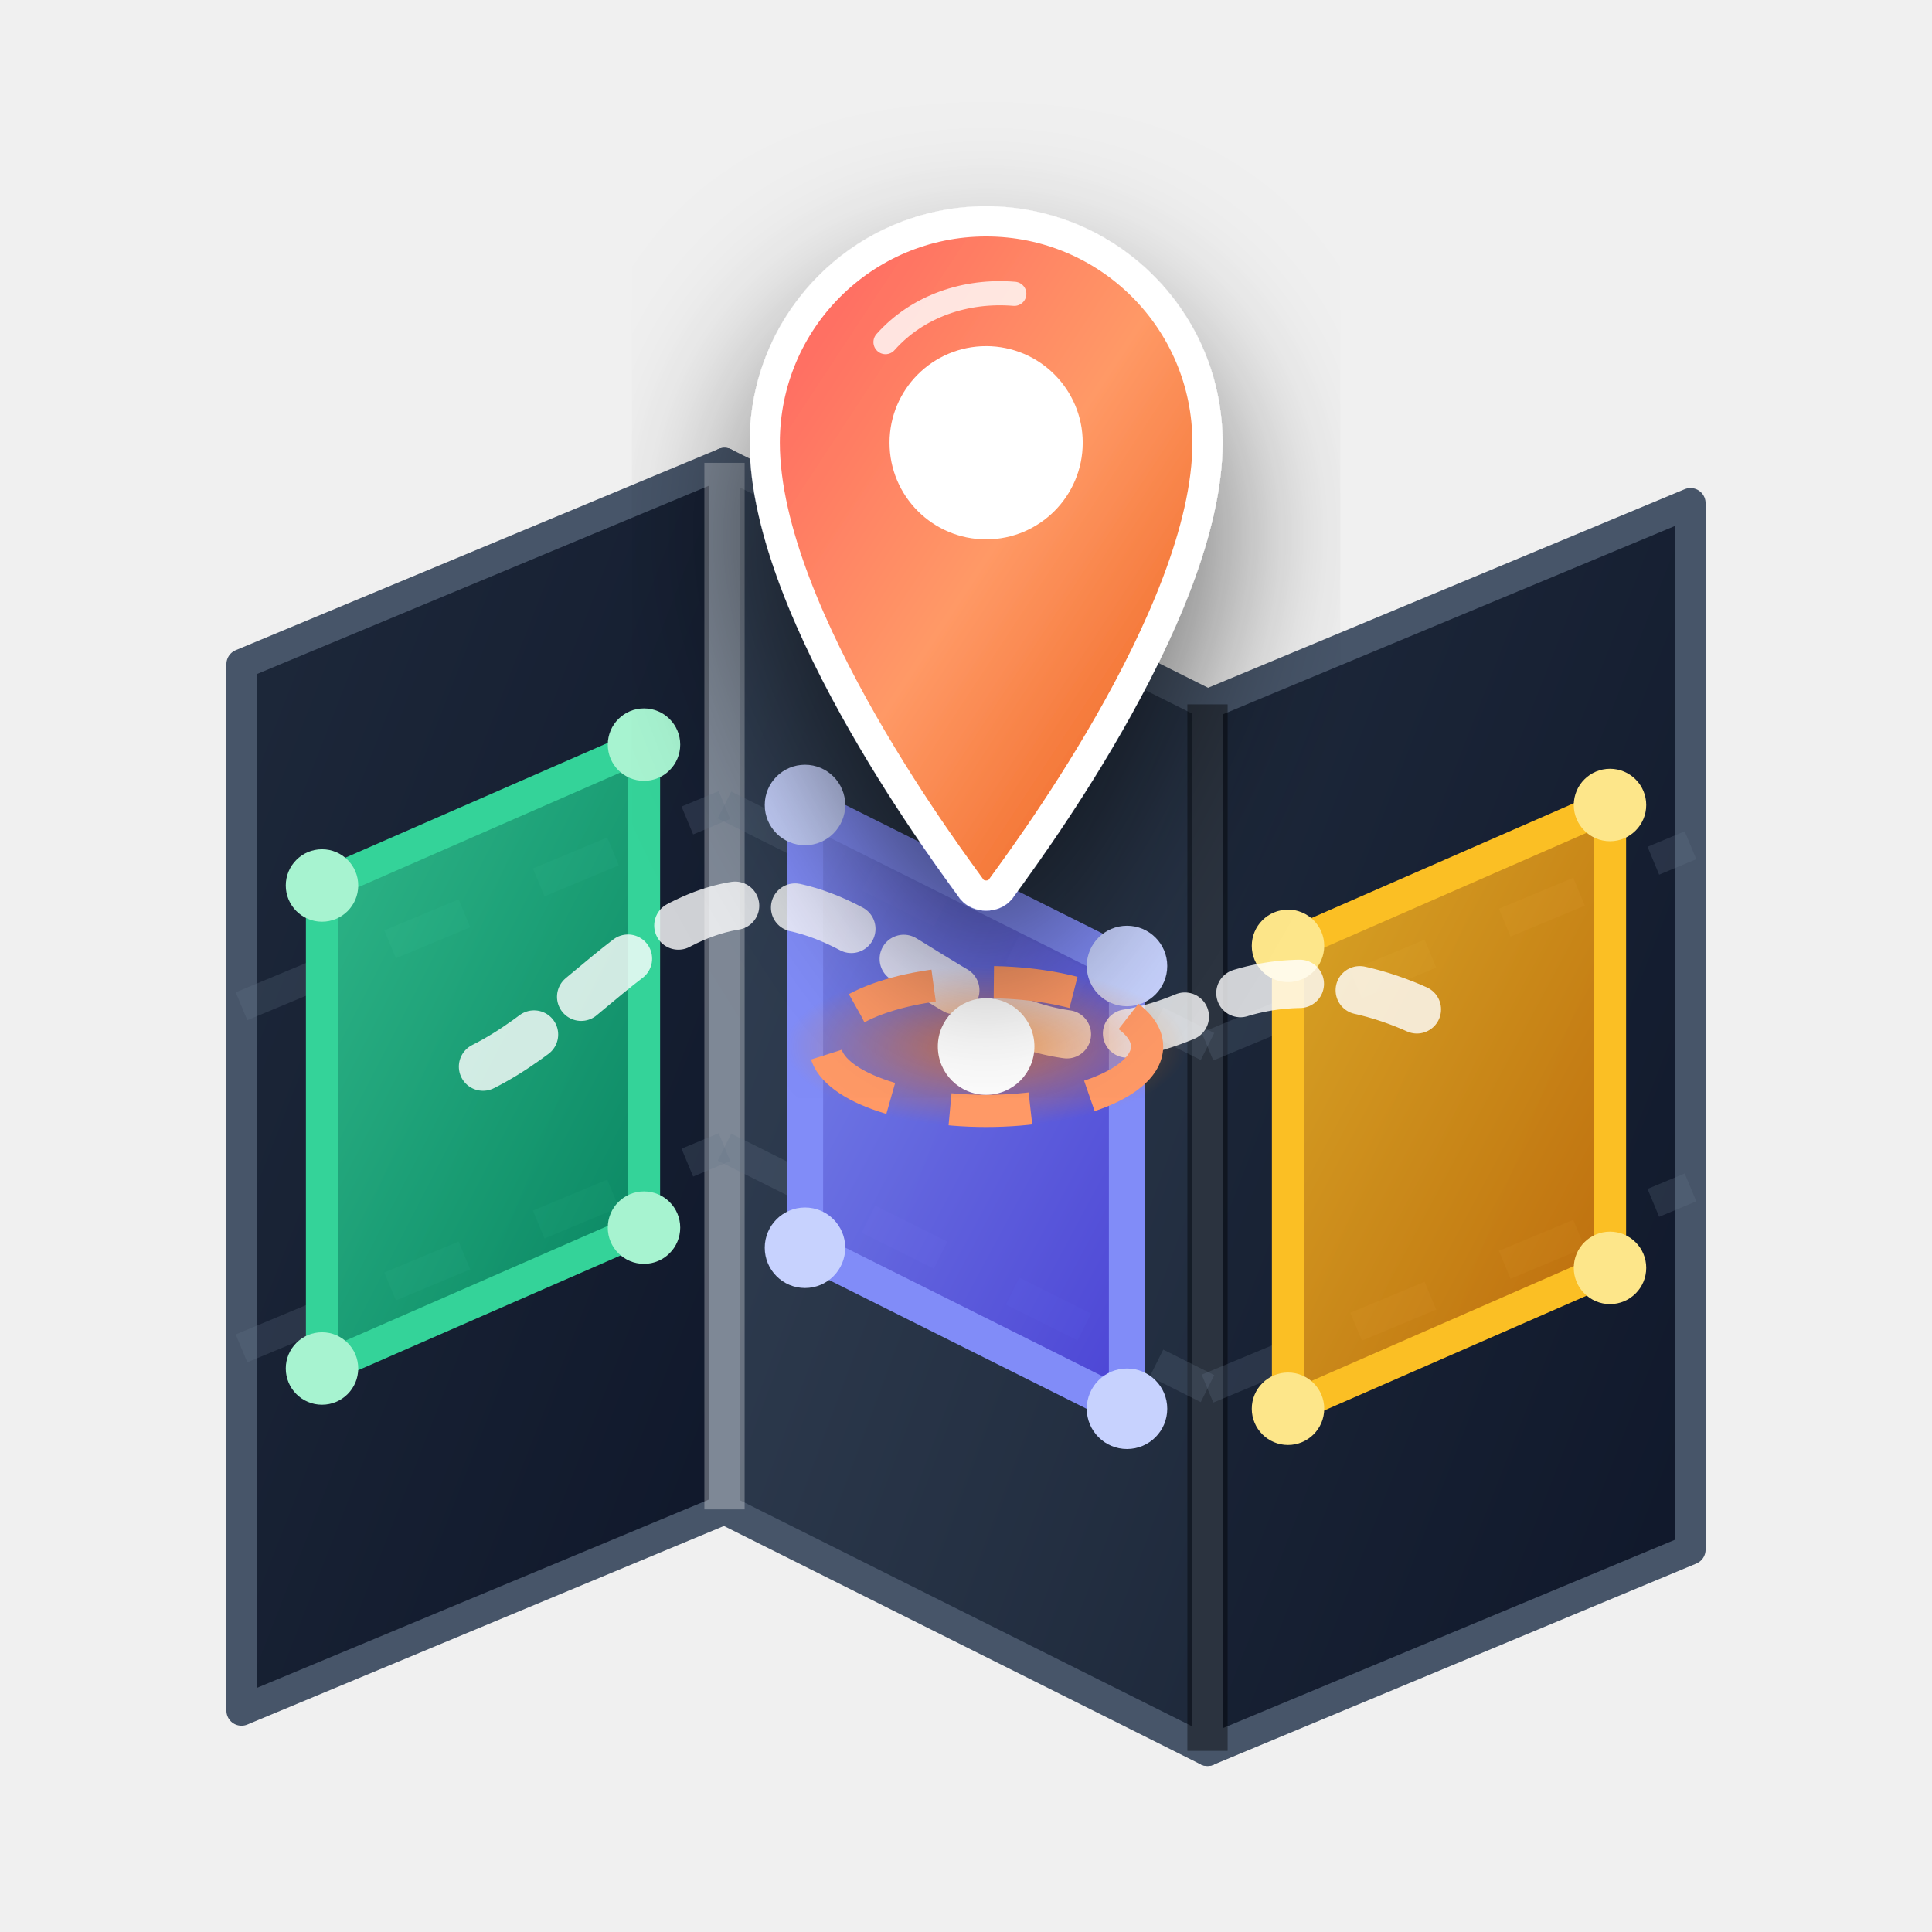
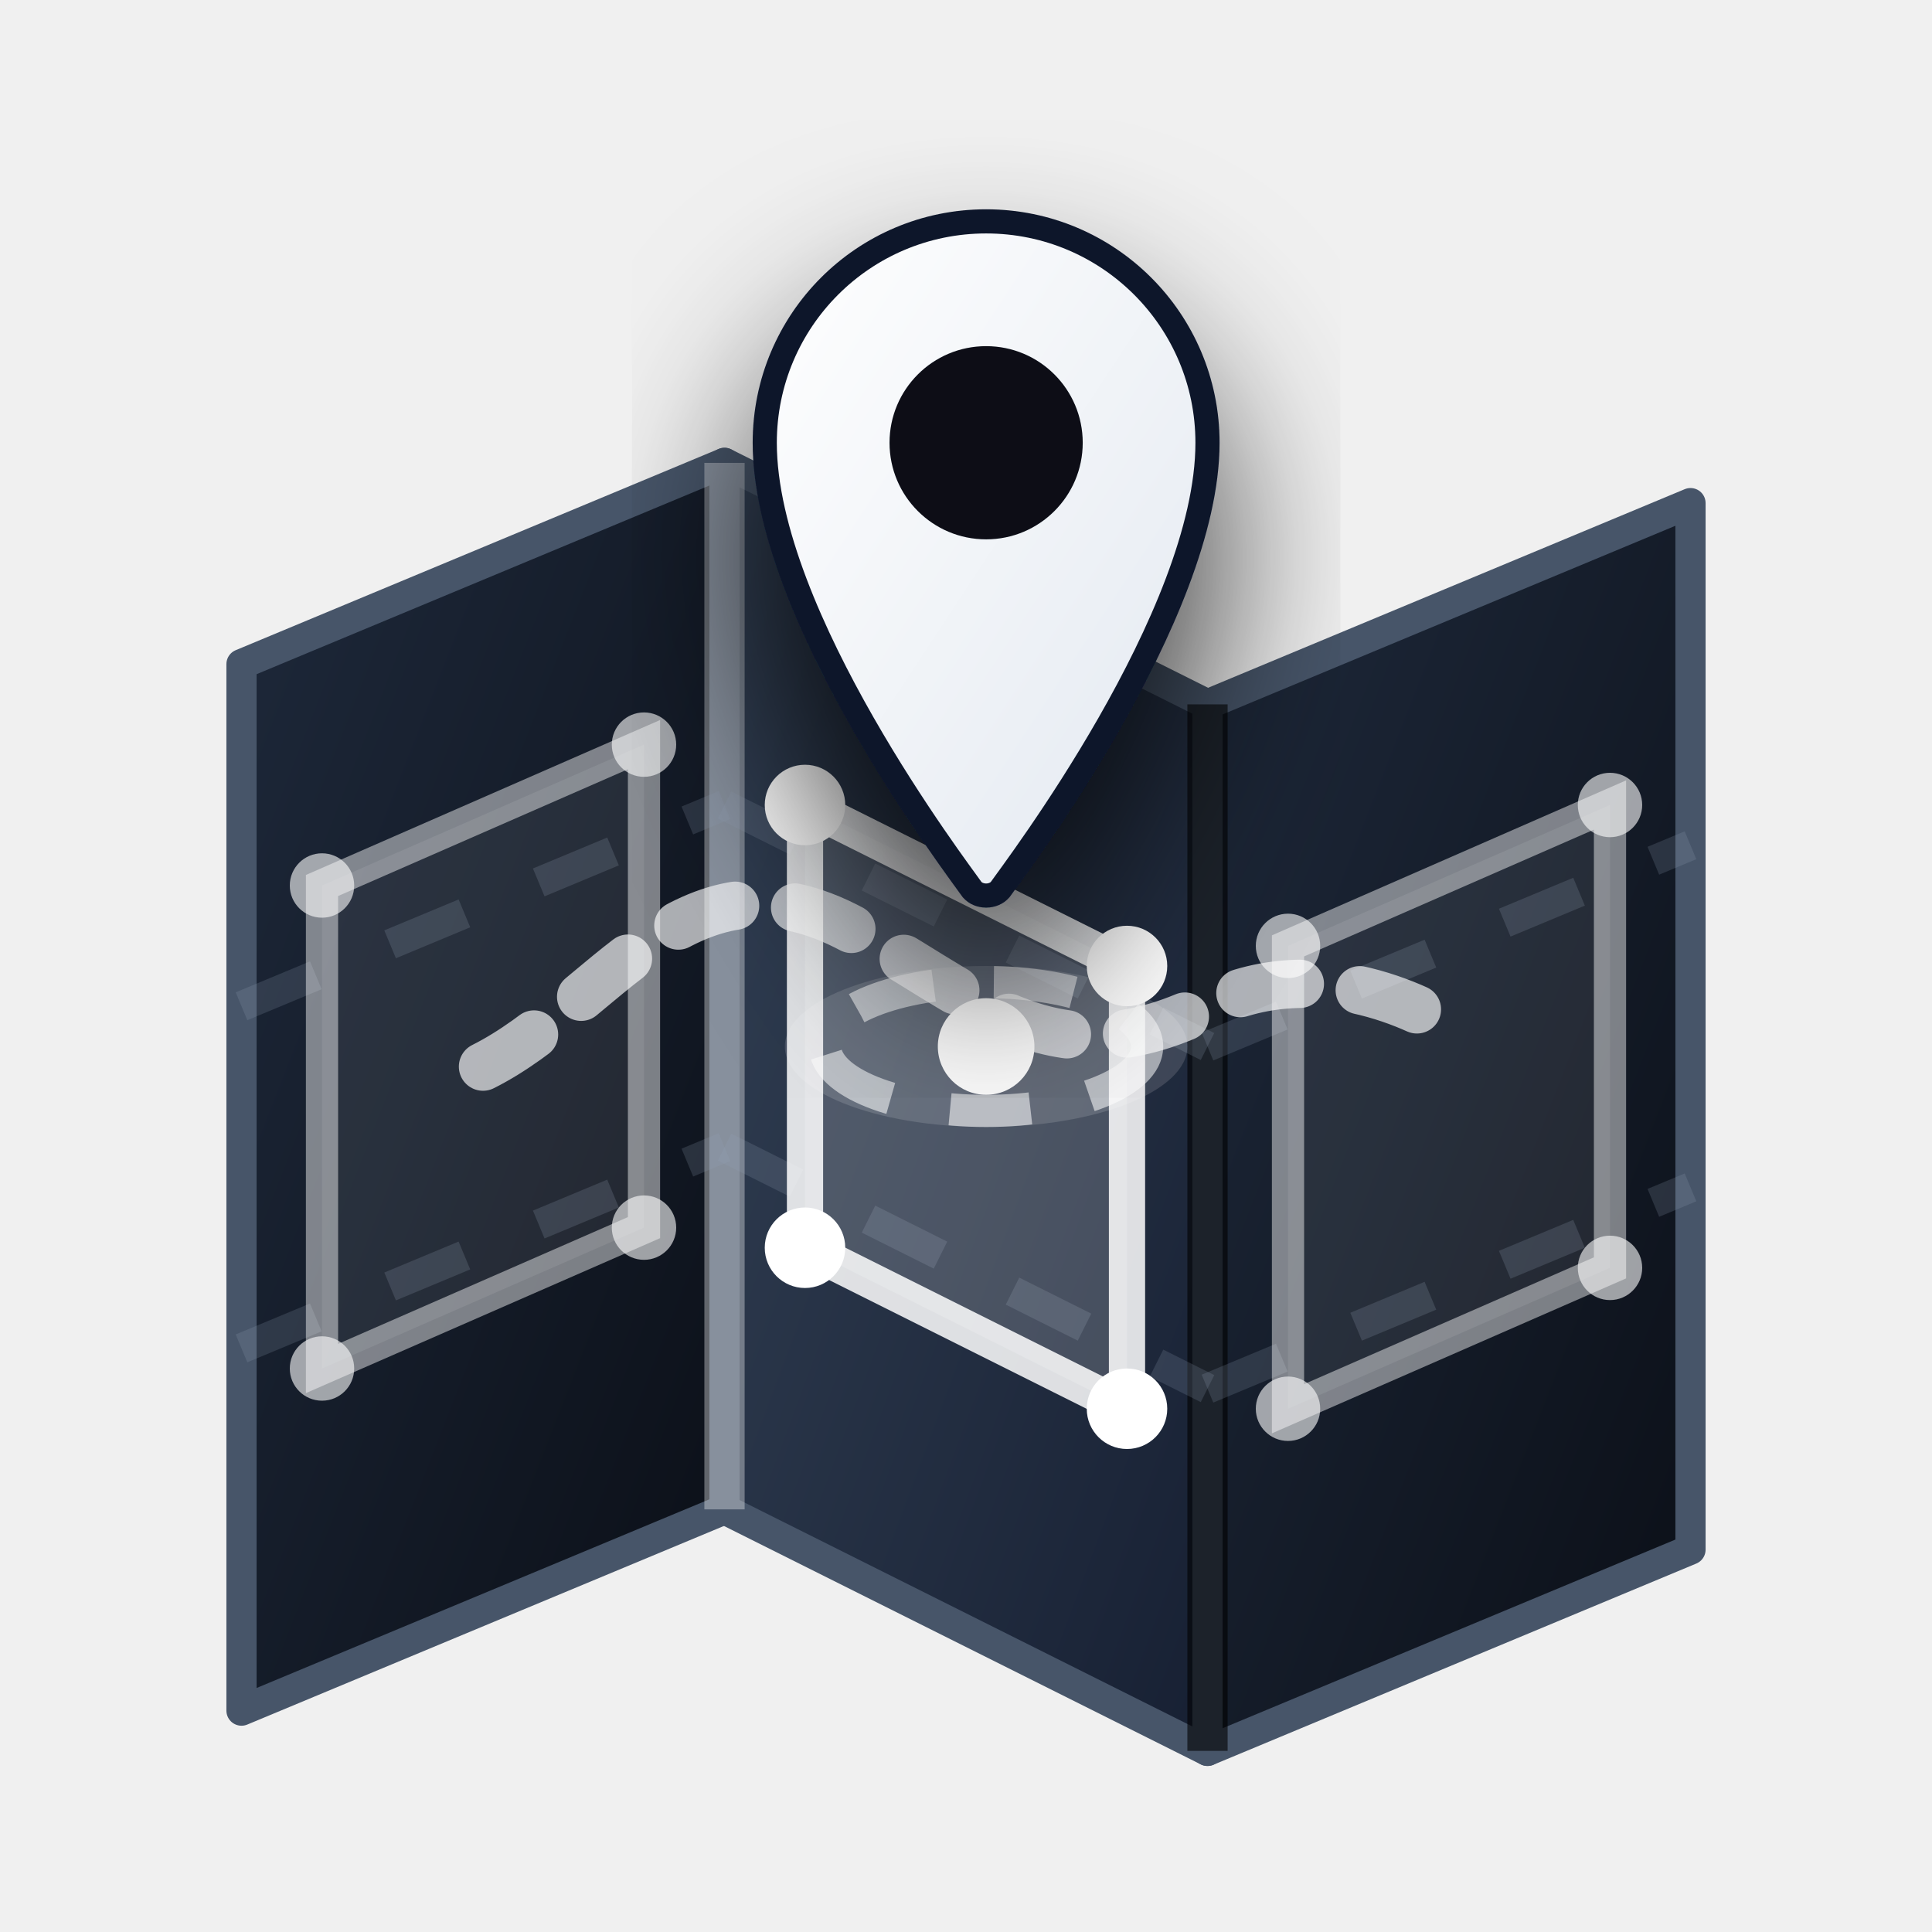
<svg xmlns="http://www.w3.org/2000/svg" viewBox="0 0 48 48" fill="none">
  <defs>
-     <linearGradient id="mf-pub-fold-left" x1="0%" y1="0%" x2="100%" y2="100%">
+     <linearGradient id="mf-mono-pub-left" x1="0%" y1="0%" x2="100%" y2="100%">
      <stop offset="0%" stop-color="#1E293B" />
-       <stop offset="100%" stop-color="#0F172A" />
+       <stop offset="100%" stop-color="#0B0F17" />
    </linearGradient>
-     <linearGradient id="mf-pub-fold-mid" x1="0%" y1="0%" x2="100%" y2="100%">
+     <linearGradient id="mf-mono-pub-mid" x1="0%" y1="0%" x2="100%" y2="100%">
      <stop offset="0%" stop-color="#334155" />
-       <stop offset="100%" stop-color="#1E293B" />
+       <stop offset="100%" stop-color="#172033" />
    </linearGradient>
-     <linearGradient id="mf-pub-fold-right" x1="0%" y1="0%" x2="100%" y2="100%">
+     <linearGradient id="mf-mono-pub-right" x1="0%" y1="0%" x2="100%" y2="100%">
      <stop offset="0%" stop-color="#1E293B" />
-       <stop offset="100%" stop-color="#0F172A" />
+       <stop offset="100%" stop-color="#0B0F17" />
    </linearGradient>
-     <linearGradient id="mf-pub-area-emerald" x1="0%" y1="0%" x2="100%" y2="100%">
-       <stop offset="0%" stop-color="#34D399" />
-       <stop offset="100%" stop-color="#059669" />
+     <linearGradient id="mf-mono-pub-pin" x1="0%" y1="0%" x2="100%" y2="100%">
+       <stop offset="0%" stop-color="#FFFFFF" />
+       <stop offset="100%" stop-color="#E2E8F0" />
    </linearGradient>
-     <linearGradient id="mf-pub-area-indigo" x1="0%" y1="0%" x2="100%" y2="100%">
-       <stop offset="0%" stop-color="#818CF8" />
-       <stop offset="100%" stop-color="#4F46E5" />
-     </linearGradient>
-     <linearGradient id="mf-pub-area-amber" x1="0%" y1="0%" x2="100%" y2="100%">
-       <stop offset="0%" stop-color="#FBBF24" />
-       <stop offset="100%" stop-color="#D97706" />
-     </linearGradient>
-     <linearGradient id="mf-pub-pin-gradient" x1="0%" y1="0%" x2="100%" y2="100%">
-       <stop offset="0%" stop-color="#FF5E62" />
-       <stop offset="50%" stop-color="#FF9966" />
-       <stop offset="100%" stop-color="#EA580C" />
-     </linearGradient>
-     <filter id="mf-pub-pin-shadow" x="-30%" y="-30%" width="160%" height="160%">
-       <feDropShadow dx="0" dy="2" stdDeviation="2" flood-color="#000000" flood-opacity="0.55" />
+     <filter id="mf-mono-pub-shadow" x="-30%" y="-30%" width="160%" height="160%">
+       <feDropShadow dx="0" dy="2.5" stdDeviation="2.2" flood-color="#000000" flood-opacity="0.75" />
    </filter>
-     <radialGradient id="mf-pub-beacon-glow" cx="50%" cy="50%" r="50%">
-       <stop offset="0%" stop-color="#FF7A00" stop-opacity="0.65" />
-       <stop offset="100%" stop-color="#FF7A00" stop-opacity="0" />
-     </radialGradient>
  </defs>
-   <path d="M6 16.5L18 11.5V37.5L6 42.5V16.5Z" fill="url(#mf-pub-fold-left)" stroke="#475569" stroke-width="0.75" stroke-linejoin="round" />
-   <path d="M18 11.5L30 17.5V43.5L18 37.5V11.5Z" fill="url(#mf-pub-fold-mid)" stroke="#475569" stroke-width="0.75" stroke-linejoin="round" />
-   <path d="M30 17.5L42 12.5V38.5L30 43.5V17.5Z" fill="url(#mf-pub-fold-right)" stroke="#475569" stroke-width="0.75" stroke-linejoin="round" />
-   <path d="M18 11.5V37.5" stroke="#FFFFFF" stroke-opacity="0.3" stroke-width="1" />
-   <path d="M30 17.5V43.5" stroke="#000000" stroke-opacity="0.4" stroke-width="1" />
-   <path d="M6 25L18 20 M6 33.5L18 28.5" stroke="#64748B" stroke-opacity="0.25" stroke-width="0.75" stroke-dasharray="2 2" />
-   <path d="M18 20L30 26 M18 28.5L30 34.5" stroke="#64748B" stroke-opacity="0.25" stroke-width="0.75" stroke-dasharray="2 2" />
-   <path d="M30 26L42 21 M30 34.5L42 29.5" stroke="#64748B" stroke-opacity="0.25" stroke-width="0.75" stroke-dasharray="2 2" />
-   <path d="M8 22L16 18.5V30.5L8 34V22Z" fill="url(#mf-pub-area-emerald)" fill-opacity="0.85" stroke="#34D399" stroke-width="0.8" />
-   <circle cx="8" cy="22" r="0.9" fill="#A7F3D0" />
-   <circle cx="16" cy="18.5" r="0.9" fill="#A7F3D0" />
-   <circle cx="16" cy="30.5" r="0.9" fill="#A7F3D0" />
-   <circle cx="8" cy="34" r="0.9" fill="#A7F3D0" />
-   <path d="M32 23.5L40 20V31.5L32 35V23.5Z" fill="url(#mf-pub-area-amber)" fill-opacity="0.85" stroke="#FBBF24" stroke-width="0.8" />
-   <circle cx="32" cy="23.5" r="0.9" fill="#FDE68A" />
-   <circle cx="40" cy="20" r="0.9" fill="#FDE68A" />
-   <circle cx="40" cy="31.5" r="0.9" fill="#FDE68A" />
-   <circle cx="32" cy="35" r="0.9" fill="#FDE68A" />
-   <path d="M20 20L28 24V35L20 31V20Z" fill="url(#mf-pub-area-indigo)" fill-opacity="0.9" stroke="#818CF8" stroke-width="0.9" />
-   <circle cx="20" cy="20" r="1" fill="#C7D2FE" />
-   <circle cx="28" cy="24" r="1" fill="#C7D2FE" />
-   <circle cx="28" cy="35" r="1" fill="#C7D2FE" />
-   <circle cx="20" cy="31" r="1" fill="#C7D2FE" />
-   <path d="M12 26.5 C 15 25 17 21 21 23 C 24 24.5 26 27 30 25 C 33 23.5 36 25.5 36 25.5" stroke="#FFFFFF" stroke-width="1.2" stroke-linecap="round" stroke-dasharray="1.5 1.5" stroke-opacity="0.8" />
-   <ellipse cx="24.5" cy="26" rx="5" ry="2" fill="url(#mf-pub-beacon-glow)" />
-   <ellipse cx="24.5" cy="26" rx="4" ry="1.6" fill="none" stroke="#FF9966" stroke-width="0.8" stroke-dasharray="2 1.5" />
+   <path d="M6 16.5L18 11.5V37.5L6 42.5V16.5Z" fill="url(#mf-mono-pub-left)" stroke="#475569" stroke-width="0.75" stroke-linejoin="round" />
+   <path d="M18 11.5L30 17.5V43.5L18 37.5V11.5Z" fill="url(#mf-mono-pub-mid)" stroke="#475569" stroke-width="0.75" stroke-linejoin="round" />
+   <path d="M30 17.5L42 12.5V38.5L30 43.5V17.5Z" fill="url(#mf-mono-pub-right)" stroke="#475569" stroke-width="0.75" stroke-linejoin="round" />
+   <path d="M18 11.5V37.5" stroke="#FFFFFF" stroke-opacity="0.35" stroke-width="1" />
+   <path d="M30 17.5V43.5" stroke="#000000" stroke-opacity="0.6" stroke-width="1" />
+   <path d="M6 25L18 20 M6 33.5L18 28.5" stroke="#94A3B8" stroke-opacity="0.2" stroke-width="0.75" stroke-dasharray="2 2" />
+   <path d="M18 20L30 26 M18 28.5L30 34.5" stroke="#94A3B8" stroke-opacity="0.2" stroke-width="0.75" stroke-dasharray="2 2" />
+   <path d="M30 26L42 21 M30 34.5L42 29.5" stroke="#94A3B8" stroke-opacity="0.2" stroke-width="0.75" stroke-dasharray="2 2" />
+   <path d="M8 22L16 18.5V30.5L8 34V22Z" fill="#FFFFFF" fill-opacity="0.08" stroke="#FFFFFF" stroke-opacity="0.45" stroke-width="0.8" />
+   <circle cx="8" cy="22" r="0.8" fill="#FFFFFF" fill-opacity="0.6" />
+   <circle cx="16" cy="18.5" r="0.8" fill="#FFFFFF" fill-opacity="0.6" />
+   <circle cx="16" cy="30.5" r="0.8" fill="#FFFFFF" fill-opacity="0.6" />
+   <circle cx="8" cy="34" r="0.8" fill="#FFFFFF" fill-opacity="0.6" />
+   <path d="M32 23.5L40 20V31.5L32 35V23.5Z" fill="#FFFFFF" fill-opacity="0.08" stroke="#FFFFFF" stroke-opacity="0.45" stroke-width="0.8" />
+   <circle cx="32" cy="23.5" r="0.8" fill="#FFFFFF" fill-opacity="0.6" />
+   <circle cx="40" cy="20" r="0.8" fill="#FFFFFF" fill-opacity="0.6" />
+   <circle cx="40" cy="31.5" r="0.8" fill="#FFFFFF" fill-opacity="0.6" />
+   <circle cx="32" cy="35" r="0.8" fill="#FFFFFF" fill-opacity="0.6" />
+   <path d="M20 20L28 24V35L20 31V20Z" fill="#FFFFFF" fill-opacity="0.18" stroke="#FFFFFF" stroke-opacity="0.85" stroke-width="0.9" />
+   <circle cx="20" cy="20" r="1" fill="#FFFFFF" />
+   <circle cx="28" cy="24" r="1" fill="#FFFFFF" />
+   <circle cx="28" cy="35" r="1" fill="#FFFFFF" />
+   <circle cx="20" cy="31" r="1" fill="#FFFFFF" />
+   <path d="M12 26.5 C 15 25 17 21 21 23 C 24 24.5 26 27 30 25 C 33 23.5 36 25.5 36 25.5" stroke="#FFFFFF" stroke-width="1.2" stroke-linecap="round" stroke-dasharray="1.5 1.5" stroke-opacity="0.65" />
+   <ellipse cx="24.5" cy="26" rx="5" ry="2" fill="#FFFFFF" fill-opacity="0.14" />
+   <ellipse cx="24.5" cy="26" rx="4" ry="1.6" fill="none" stroke="#FFFFFF" stroke-opacity="0.55" stroke-width="0.8" stroke-dasharray="2 1.5" />
  <circle cx="24.5" cy="26" r="1.2" fill="#FFFFFF" />
-   <g filter="url(#mf-pub-pin-shadow)">
-     <path d="M24.5 5.5 C 21.46 5.5 19 7.96 19 11 C 19 15.3 23.8 21.6 24.15 22.1 C 24.32 22.3 24.68 22.3 24.85 22.1 C 25.2 21.6 30 15.3 30 11 C 30 7.96 27.54 5.5 24.5 5.5 Z" fill="url(#mf-pub-pin-gradient)" stroke="#FFFFFF" stroke-width="0.75" stroke-linejoin="round" />
-     <circle cx="24.5" cy="11" r="2.4" fill="#FFFFFF" />
-     <path d="M22 8.5 C 22.8 7.6 24 7.2 25.2 7.3" stroke="#FFFFFF" stroke-width="0.6" stroke-linecap="round" stroke-opacity="0.8" />
+   <g filter="url(#mf-mono-pub-shadow)">
+     <path d="M24.5 5.5 C 21.46 5.5 19 7.96 19 11 C 19 15.3 23.8 21.6 24.15 22.1 C 24.32 22.3 24.68 22.3 24.85 22.1 C 25.2 21.6 30 15.3 30 11 C 30 7.96 27.54 5.5 24.5 5.5 Z" fill="url(#mf-mono-pub-pin)" stroke="#0F172A" stroke-width="0.6" stroke-linejoin="round" />
+     <circle cx="24.5" cy="11" r="2.4" fill="#0B0F19" />
  </g>
</svg>
